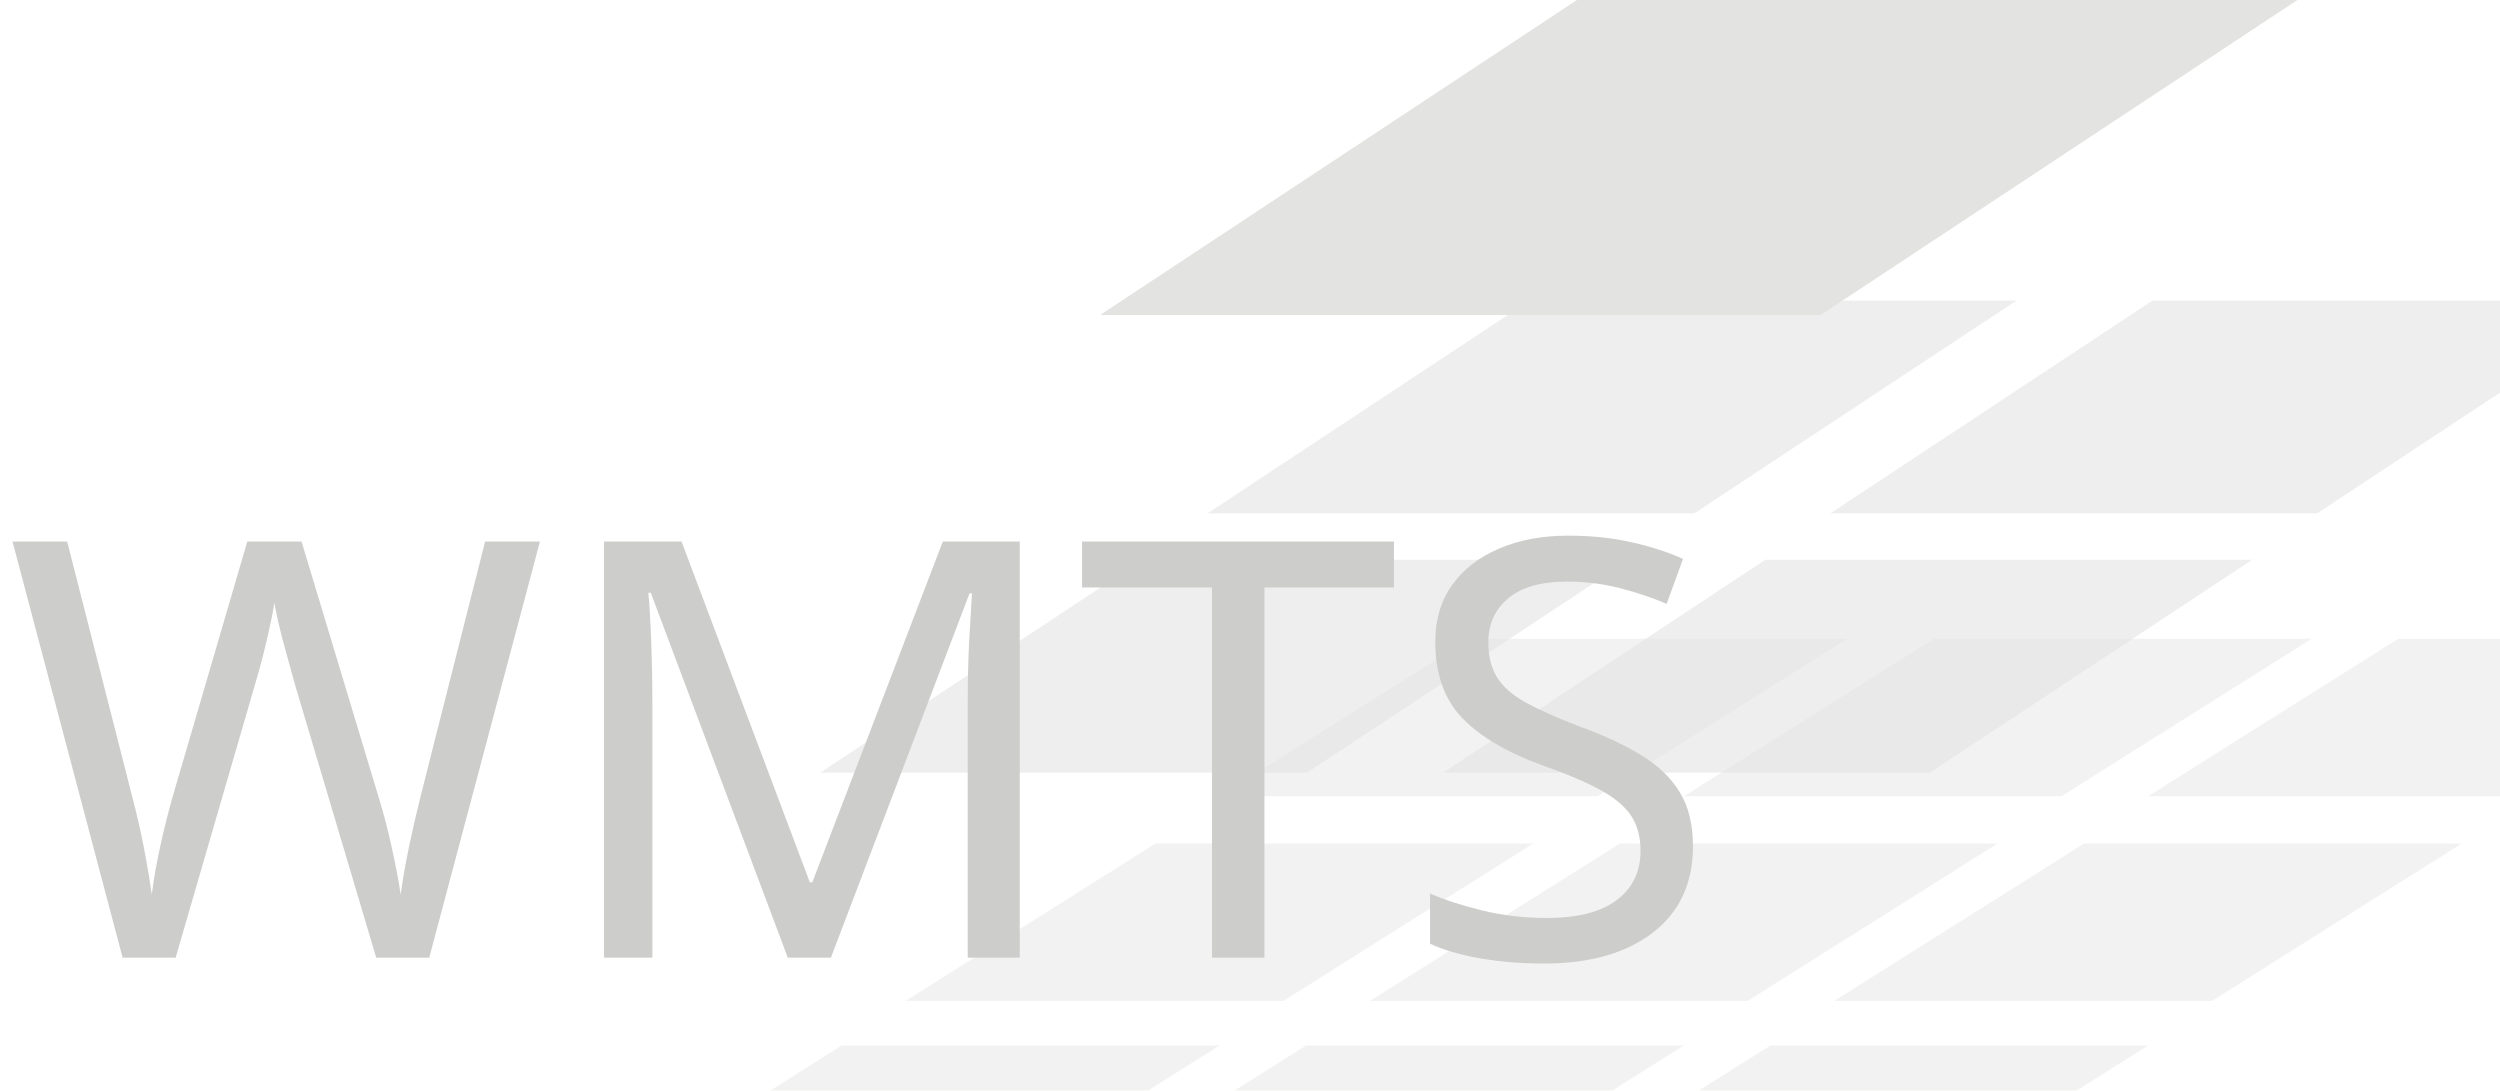
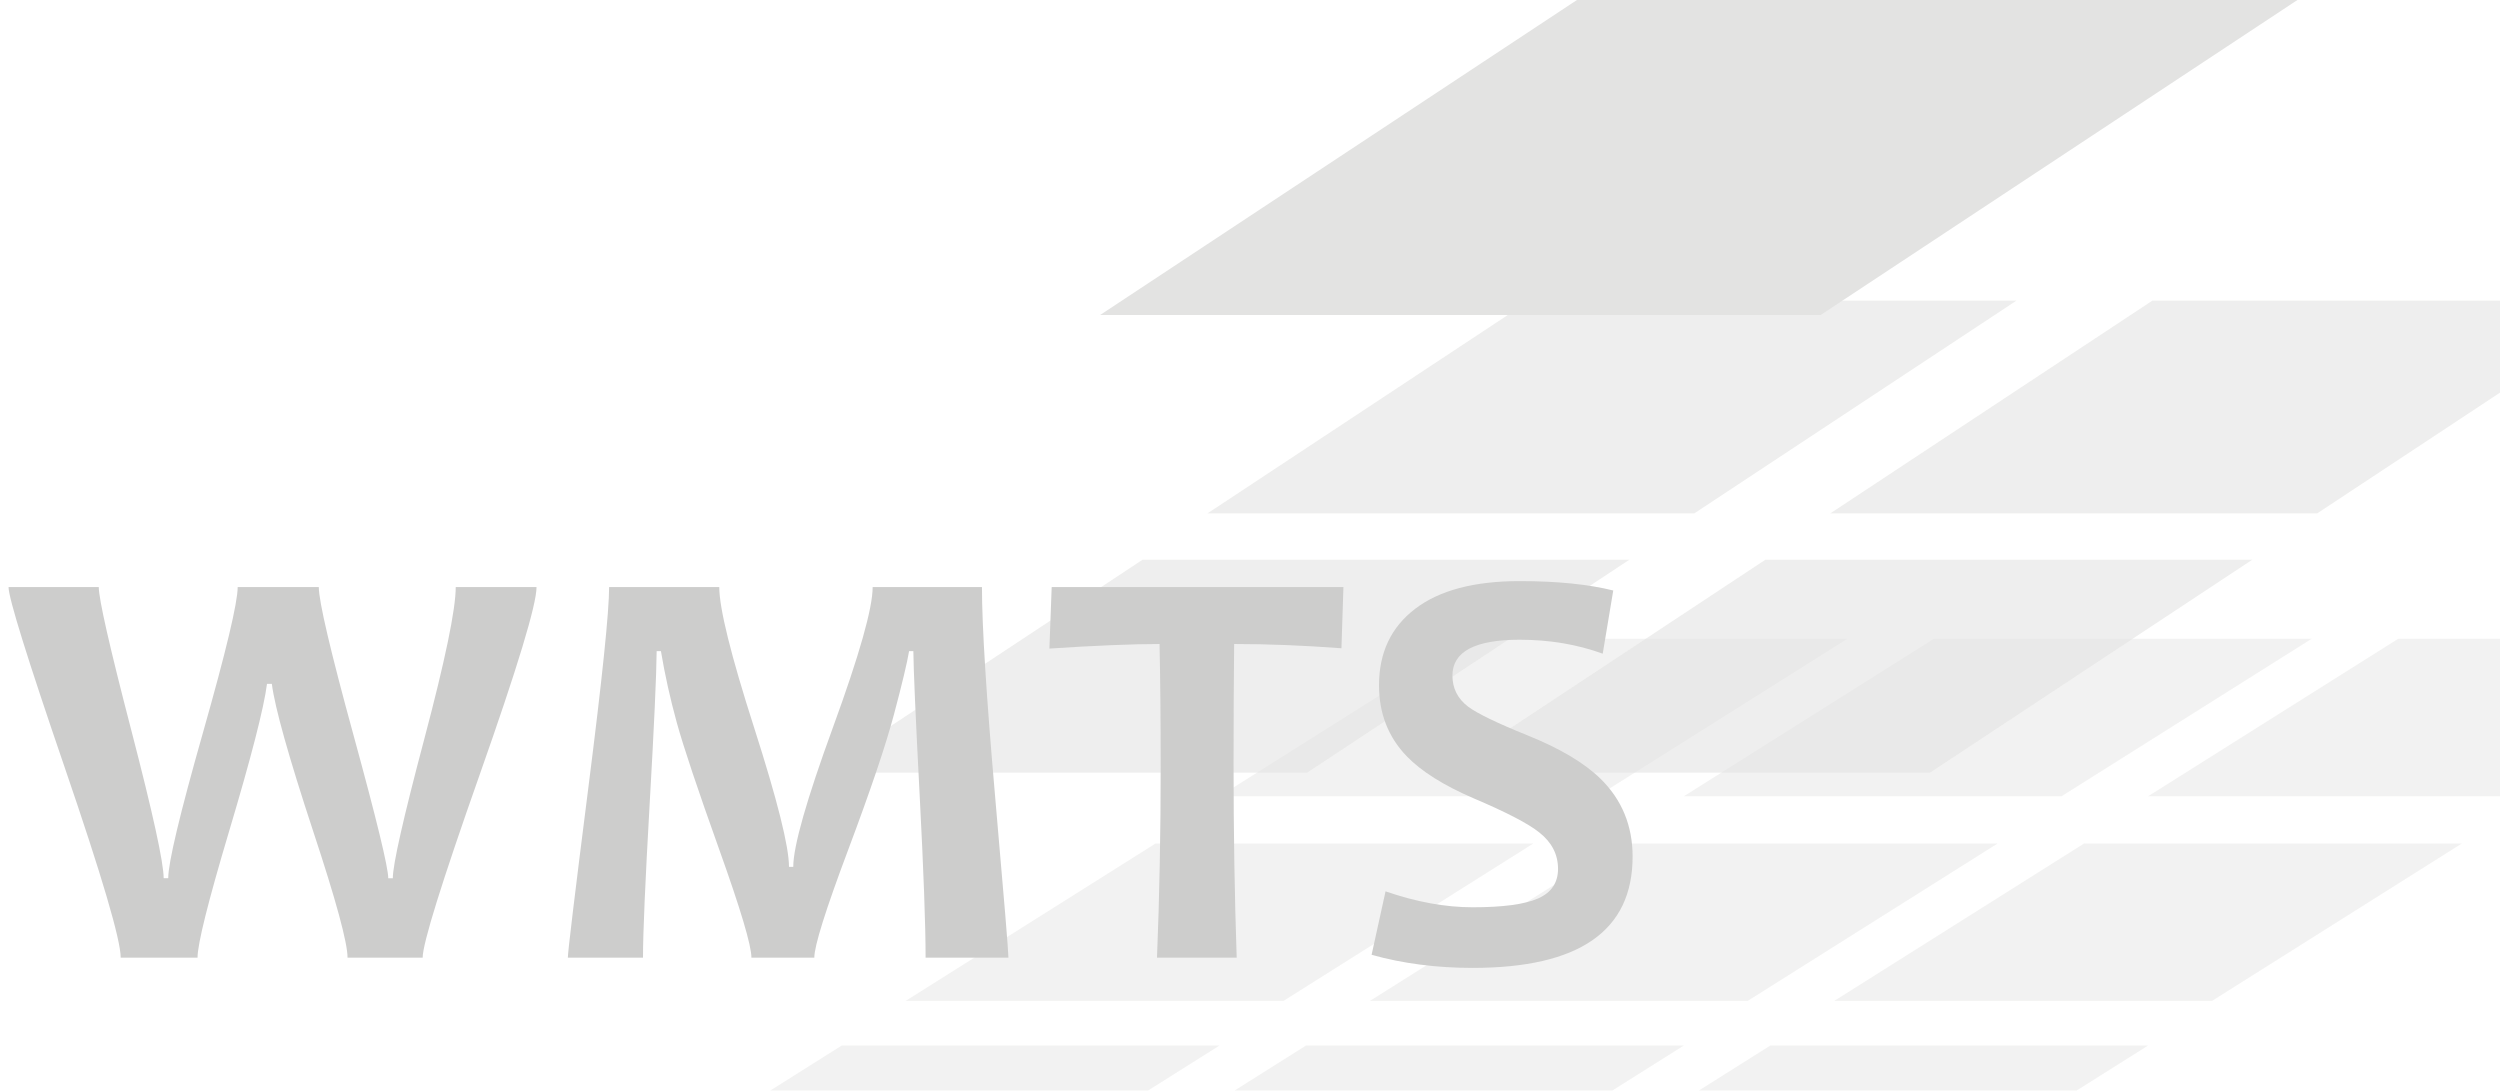
- <svg xmlns="http://www.w3.org/2000/svg" version="1.1" id="Calque_1" x="0px" y="0px" width="193px" height="84.183px" viewBox="0 0 193 84.183" enable-background="new 0 0 193 84.183" xml:space="preserve">
+ <svg xmlns="http://www.w3.org/2000/svg" version="1.1" id="Calque_1" x="0px" y="0px" width="193px" height="84.184px" viewBox="0 0 193 84.184" enable-background="new 0 0 193 84.184" xml:space="preserve">
  <g>
    <g opacity="0.45">
      <polygon fill="#E3E3E2" points="99.084,77.272 69.912,77.272 89.215,65.113 118.381,65.113   " />
-       <polygon fill="#E3E3E2" points="134.919,77.272 105.754,77.272 125.061,65.113 154.222,65.113   " />
-       <polygon fill="#E3E3E2" points="170.765,77.272 141.599,77.272 160.896,65.113 190.062,65.113   " />
-       <polygon fill="#E3E3E2" points="123.308,61.471 94.146,61.471 113.443,49.317 142.609,49.317   " />
-       <polygon fill="#E3E3E2" points="159.153,61.471 129.992,61.471 149.29,49.317 178.455,49.317   " />
+       <polygon fill="#E3E3E2" points="134.919,77.272 105.754,77.272 125.061,65.113 154.223,65.113   " />
+       <polygon fill="#E3E3E2" points="170.766,77.272 141.6,77.272 160.896,65.113 190.062,65.113   " />
+       <polygon fill="#E3E3E2" points="123.309,61.471 94.146,61.471 113.443,49.317 142.609,49.317   " />
+       <polygon fill="#E3E3E2" points="159.152,61.471 129.992,61.471 149.29,49.317 178.455,49.317   " />
      <polygon fill="#E3E3E2" points="193,49.317 185.135,49.317 165.833,61.471 193,61.471   " />
-       <polygon fill="#E3E3E2" points="124.485,84.183 129.992,80.715 100.822,80.715 95.318,84.183   " />
+       <polygon fill="#E3E3E2" points="124.484,84.183 129.992,80.715 100.822,80.715 95.318,84.183   " />
      <polygon fill="#E3E3E2" points="88.642,84.183 94.146,80.715 64.98,80.715 59.476,84.183   " />
      <polygon fill="#E3E3E2" points="160.328,84.183 165.833,80.715 136.667,80.715 131.162,84.183   " />
    </g>
    <g opacity="0.6">
      <polygon fill="#E3E3E2" points="100.91,59.649 63.32,59.649 88.199,43.214 125.783,43.214   " />
      <polygon fill="#E3E3E2" points="148.997,59.649 111.408,59.649 136.281,43.214 173.87,43.214   " />
      <polygon fill="#E3E3E2" points="130.798,39.635 93.214,39.635 118.083,23.208 155.672,23.208   " />
      <polygon fill="#E3E3E2" points="193,30.312 193,23.208 166.165,23.208 141.296,39.635 178.885,39.635   " />
    </g>
    <polygon fill="#E3E3E2" points="140.559,24.316 84.933,24.316 121.74,0 177.361,0  " />
  </g>
-   <g>
-     <text transform="matrix(1 0 0 1 0.4189 73.9307)" fill="#CDCDCC" font-family="'Candara-Bold'" font-size="45">WMTS</text>
+   <g enable-background="new    ">
+     <path fill="#CDCDCC" d="M41.42,45.322c0,1.362-1.465,6.196-4.395,14.502s-4.395,13.008-4.395,14.106H26.83   c0-1.157-0.887-4.416-2.659-9.777c-1.889-5.742-2.951-9.529-3.186-11.36h-0.373c-0.235,1.846-1.216,5.662-2.945,11.448   c-1.611,5.404-2.417,8.635-2.417,9.689H9.318c0-1.377-1.443-6.276-4.329-14.699s-4.329-13.06-4.329-13.909h6.965   c0,0.923,0.835,4.6,2.505,11.03s2.505,10.247,2.505,11.447h0.352c0-1.2,0.894-4.947,2.681-11.238   c1.787-6.292,2.681-10.038,2.681-11.239h6.262c0,1.099,0.894,4.911,2.682,11.437c1.786,6.526,2.68,10.207,2.68,11.041h0.352   c0-1.055,0.81-4.636,2.429-10.744c1.618-6.108,2.428-10.02,2.428-11.733H41.42z" />
+     <path fill="#CDCDCC" d="M77.851,73.93h-6.395c0-2.49-0.154-6.69-0.461-12.602c-0.309-5.91-0.47-9.599-0.484-11.063h-0.329   c-0.146,0.879-0.535,2.506-1.165,4.878c-0.63,2.373-1.812,5.871-3.548,10.492c-1.736,4.622-2.604,7.387-2.604,8.295h-4.855   c0-0.938-0.831-3.728-2.494-8.371c-1.662-4.644-2.75-7.896-3.263-9.756s-0.923-3.706-1.23-5.538h-0.329   c-0.016,1.832-0.194,5.757-0.539,11.778c-0.344,6.02-0.516,9.982-0.516,11.887h-5.801c0-0.439,0.53-4.841,1.593-13.205   c1.062-8.364,1.593-13.499,1.593-15.403h8.504c0,1.641,0.896,5.259,2.691,10.854c1.794,5.596,2.691,9.178,2.691,10.744h0.33   c0-1.582,1.021-5.17,3.064-10.766c2.044-5.597,3.065-9.207,3.065-10.833h8.438c0,3.032,0.341,8.441,1.021,16.227   C77.51,69.335,77.851,73.462,77.851,73.93z" />
+     <path fill="#CDCDCC" d="M103.713,45.322l-0.154,4.725c-2.93-0.221-5.691-0.33-8.283-0.33c-0.03,2.769-0.045,5.853-0.045,9.251   c0,5.273,0.081,10.261,0.242,14.963H89.32c0.19-4.658,0.285-9.646,0.285-14.963c0-3.34-0.029-6.424-0.088-9.251   c-2.064,0-4.899,0.117-8.503,0.352l0.176-4.746H103.713z" />
+     <path fill="#CDCDCC" d="M126.037,66.13c0,5.729-4.116,8.592-12.349,8.592c-2.798,0-5.398-0.337-7.801-1.011l1.077-4.899   c2.373,0.82,4.614,1.23,6.724,1.23c2.344,0,4.028-0.228,5.054-0.682s1.538-1.216,1.538-2.285c0-1.113-0.483-2.051-1.45-2.812   c-0.835-0.674-2.526-1.553-5.075-2.637c-2.315-0.996-4.036-2.08-5.164-3.252c-1.421-1.479-2.131-3.303-2.131-5.472   c0-2.52,0.934-4.489,2.801-5.91c1.868-1.421,4.552-2.131,8.053-2.131c2.871,0,5.281,0.241,7.229,0.725l-0.813,4.878   c-1.977-0.718-4.116-1.077-6.416-1.077c-3.457,0-5.186,0.924-5.186,2.77c0,0.98,0.403,1.779,1.209,2.395   c0.703,0.527,2.233,1.268,4.592,2.22c2.506,1.01,4.38,2.124,5.625,3.34C125.209,61.735,126.037,63.743,126.037,66.13z" />
  </g>
</svg>
